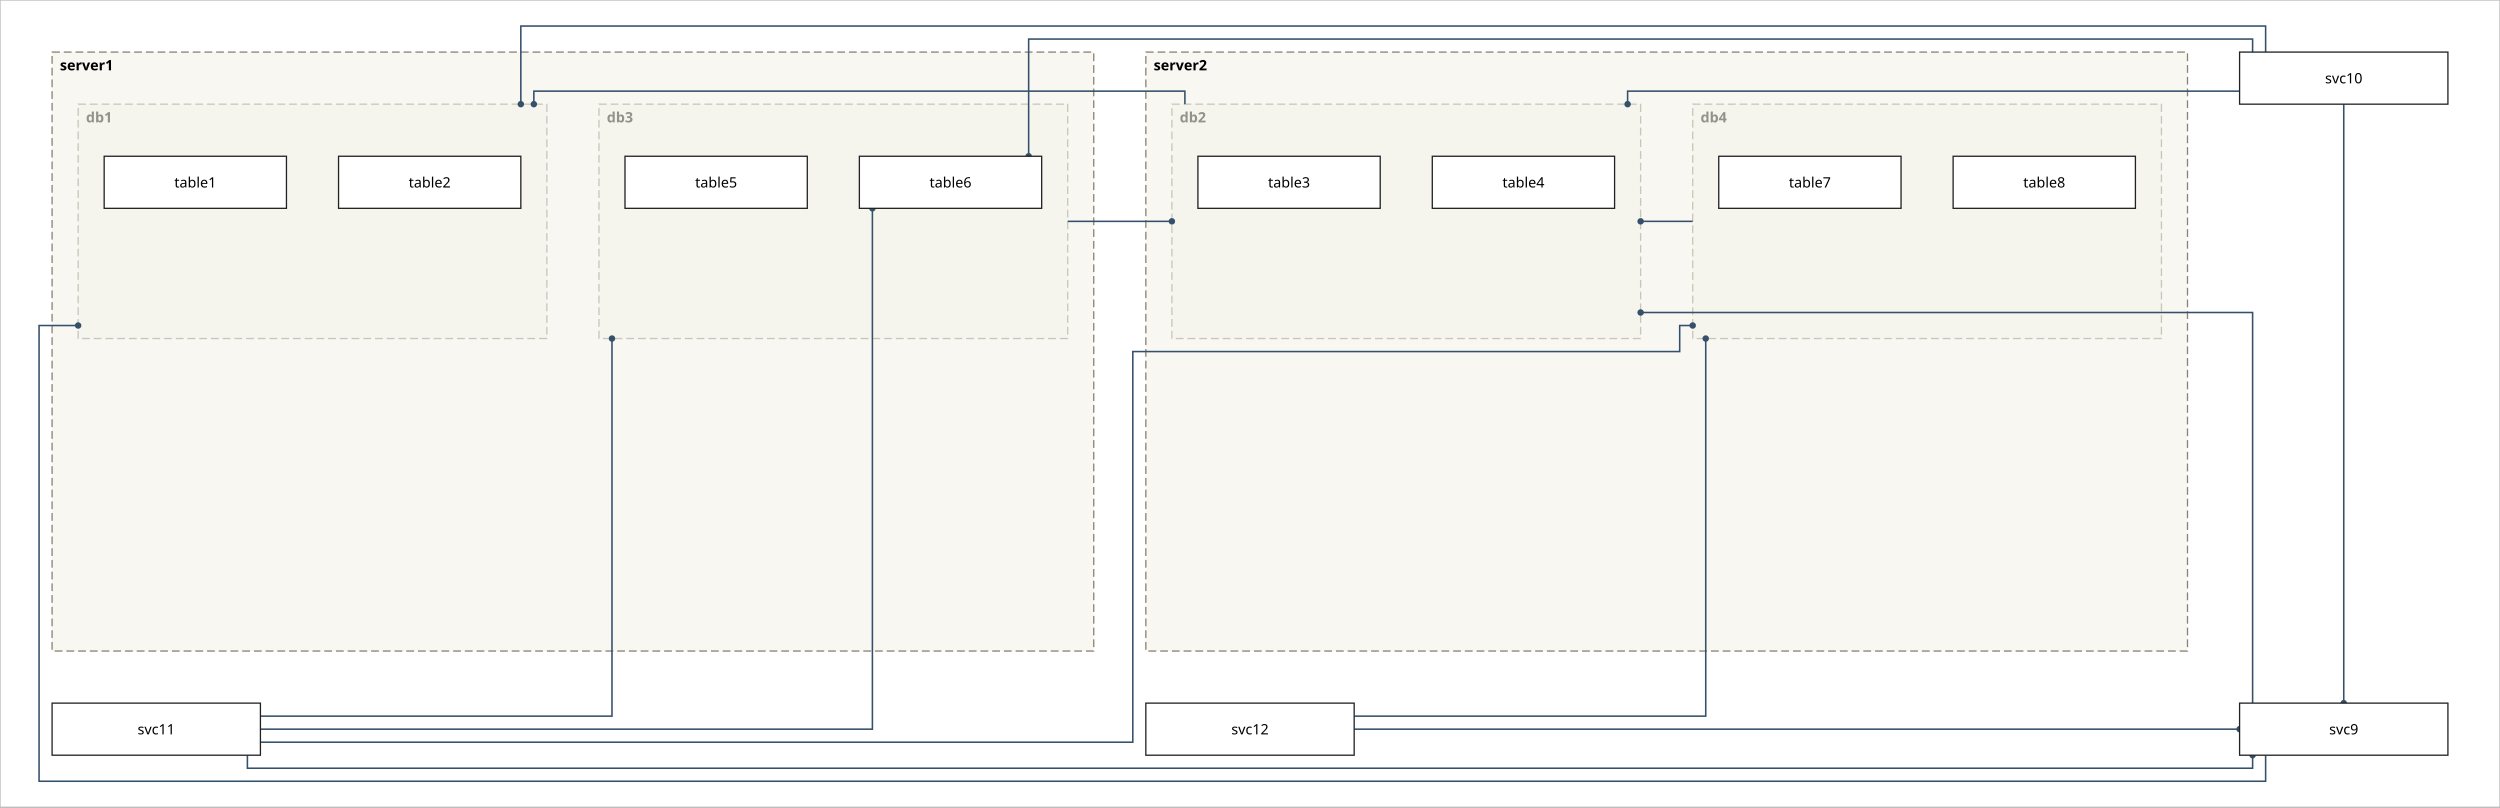
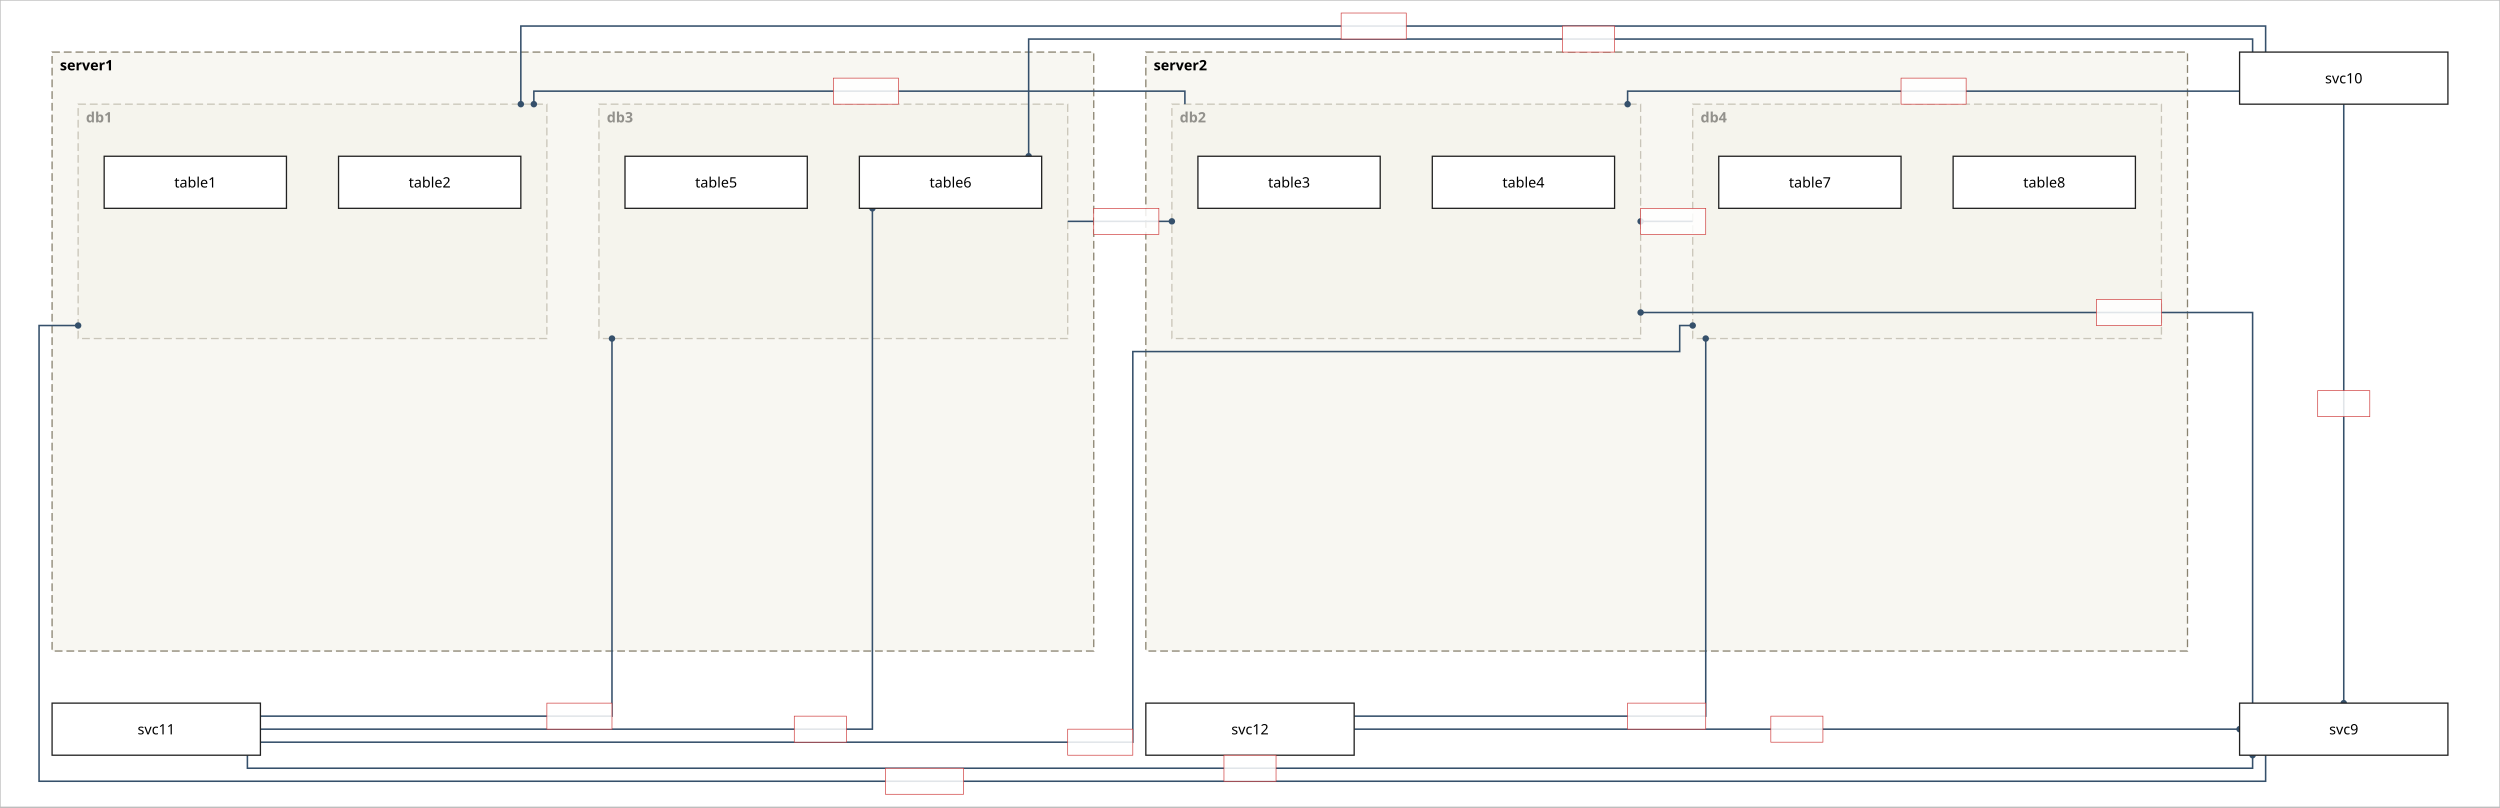
<svg xmlns="http://www.w3.org/2000/svg" width="1920" height="620" viewBox="0 0 1920 620" font-family="sans-serif" font-size="11">
  <rect width="100%" height="100%" fill="#fff" stroke="#bbb" />
  <rect x="60" y="80" width="360" height="180" fill="#f3f1ea" fill-opacity="0.6" stroke="#8a8370" stroke-dasharray="6 3" />
  <text x="66" y="94" font-weight="bold">db1</text>
  <rect x="900" y="80" width="360" height="180" fill="#f3f1ea" fill-opacity="0.6" stroke="#8a8370" stroke-dasharray="6 3" />
  <text x="906" y="94" font-weight="bold">db2</text>
  <rect x="460" y="80" width="360" height="180" fill="#f3f1ea" fill-opacity="0.6" stroke="#8a8370" stroke-dasharray="6 3" />
  <text x="466" y="94" font-weight="bold">db3</text>
  <rect x="1300" y="80" width="360" height="180" fill="#f3f1ea" fill-opacity="0.6" stroke="#8a8370" stroke-dasharray="6 3" />
  <text x="1306" y="94" font-weight="bold">db4</text>
  <rect x="40" y="40" width="800" height="460" fill="#f3f1ea" fill-opacity="0.6" stroke="#8a8370" stroke-dasharray="6 3" />
  <text x="46" y="54" font-weight="bold">server1</text>
  <rect x="880" y="40" width="800" height="460" fill="#f3f1ea" fill-opacity="0.6" stroke="#8a8370" stroke-dasharray="6 3" />
  <text x="886" y="54" font-weight="bold">server2</text>
  <polyline points="910,80 910,70 410,70 410,80" fill="none" stroke="#35506b" stroke-width="1.2" />
  <circle cx="410" cy="80" r="2.5" fill="#35506b" />
  <polyline points="820,170 900,170" fill="none" stroke="#35506b" stroke-width="1.2" />
  <circle cx="900" cy="170" r="2.5" fill="#35506b" />
  <polyline points="1300,170 1260,170" fill="none" stroke="#35506b" stroke-width="1.2" />
  <circle cx="1260" cy="170" r="2.5" fill="#35506b" />
  <polyline points="1740,40 1740,20 400,20 400,80" fill="none" stroke="#35506b" stroke-width="1.2" />
  <circle cx="400" cy="80" r="2.5" fill="#35506b" />
  <polyline points="1720,70 1250,70 1250,80" fill="none" stroke="#35506b" stroke-width="1.2" />
  <circle cx="1250" cy="80" r="2.5" fill="#35506b" />
  <polyline points="1730,40 1730,30 790,30 790,120" fill="none" stroke="#35506b" stroke-width="1.2" />
  <circle cx="790" cy="120" r="2.5" fill="#35506b" />
  <polyline points="1800,80 1800,540" fill="none" stroke="#35506b" stroke-width="1.2" />
  <circle cx="1800" cy="540" r="2.5" fill="#35506b" />
  <polyline points="200,550 470,550 470,260" fill="none" stroke="#35506b" stroke-width="1.2" />
  <circle cx="470" cy="260" r="2.5" fill="#35506b" />
  <polyline points="200,560 670,560 670,160" fill="none" stroke="#35506b" stroke-width="1.2" />
  <circle cx="670" cy="160" r="2.5" fill="#35506b" />
  <polyline points="200,570 870,570 870,270 1290,270 1290,250 1300,250" fill="none" stroke="#35506b" stroke-width="1.2" />
  <circle cx="1300" cy="250" r="2.5" fill="#35506b" />
  <polyline points="190,580 190,590 1730,590 1730,580" fill="none" stroke="#35506b" stroke-width="1.2" />
  <circle cx="1730" cy="580" r="2.5" fill="#35506b" />
  <polyline points="1040,550 1310,550 1310,260" fill="none" stroke="#35506b" stroke-width="1.2" />
  <circle cx="1310" cy="260" r="2.5" fill="#35506b" />
  <polyline points="1040,560 1720,560" fill="none" stroke="#35506b" stroke-width="1.2" />
  <circle cx="1720" cy="560" r="2.5" fill="#35506b" />
  <polyline points="1740,580 1740,600 30,600 30,250 60,250" fill="none" stroke="#35506b" stroke-width="1.2" />
  <circle cx="60" cy="250" r="2.5" fill="#35506b" />
  <polyline points="1730,540 1730,240 1260,240" fill="none" stroke="#35506b" stroke-width="1.2" />
  <circle cx="1260" cy="240" r="2.5" fill="#35506b" />
  <rect x="80" y="120" width="140" height="40" fill="#fff" stroke="#222" />
  <text x="150" y="144" text-anchor="middle">table1</text>
  <rect x="260" y="120" width="140" height="40" fill="#fff" stroke="#222" />
  <text x="330" y="144" text-anchor="middle">table2</text>
  <rect x="920" y="120" width="140" height="40" fill="#fff" stroke="#222" />
  <text x="990" y="144" text-anchor="middle">table3</text>
  <rect x="1100" y="120" width="140" height="40" fill="#fff" stroke="#222" />
  <text x="1170" y="144" text-anchor="middle">table4</text>
  <rect x="480" y="120" width="140" height="40" fill="#fff" stroke="#222" />
  <text x="550" y="144" text-anchor="middle">table5</text>
  <rect x="660" y="120" width="140" height="40" fill="#fff" stroke="#222" />
  <text x="730" y="144" text-anchor="middle">table6</text>
  <rect x="1320" y="120" width="140" height="40" fill="#fff" stroke="#222" />
  <text x="1390" y="144" text-anchor="middle">table7</text>
  <rect x="1500" y="120" width="140" height="40" fill="#fff" stroke="#222" />
  <text x="1570" y="144" text-anchor="middle">table8</text>
  <rect x="1720" y="40" width="160" height="40" fill="#fff" stroke="#222" />
  <text x="1800" y="64" text-anchor="middle">svc10</text>
  <rect x="40" y="540" width="160" height="40" fill="#fff" stroke="#222" />
  <text x="120" y="564" text-anchor="middle">svc11</text>
  <rect x="880" y="540" width="160" height="40" fill="#fff" stroke="#222" />
  <text x="960" y="564" text-anchor="middle">svc12</text>
  <rect x="1720" y="540" width="160" height="40" fill="#fff" stroke="#222" />
  <text x="1800" y="564" text-anchor="middle">svc9</text>
+   <rect x="640" y="60" width="50" height="20" fill="#fff" fill-opacity="0.85" stroke="#c33" stroke-width="0.5" />
+   <rect x="840" y="160" width="50" height="20" fill="#fff" fill-opacity="0.85" stroke="#c33" stroke-width="0.5" />
+   <rect x="1260" y="160" width="50" height="20" fill="#fff" fill-opacity="0.85" stroke="#c33" stroke-width="0.5" />
+   <rect x="1030" y="10" width="50" height="20" fill="#fff" fill-opacity="0.85" stroke="#c33" stroke-width="0.5" />
+   <rect x="1460" y="60" width="50" height="20" fill="#fff" fill-opacity="0.85" stroke="#c33" stroke-width="0.5" />
+   <rect x="1200" y="20" width="40" height="20" fill="#fff" fill-opacity="0.85" stroke="#c33" stroke-width="0.5" />
+   <rect x="1780" y="300" width="40" height="20" fill="#fff" fill-opacity="0.85" stroke="#c33" stroke-width="0.5" />
+   <rect x="420" y="540" width="50" height="20" fill="#fff" fill-opacity="0.85" stroke="#c33" stroke-width="0.5" />
+   <rect x="610" y="550" width="40" height="20" fill="#fff" fill-opacity="0.85" stroke="#c33" stroke-width="0.5" />
+   <rect x="820" y="560" width="50" height="20" fill="#fff" fill-opacity="0.85" stroke="#c33" stroke-width="0.5" />
+   <rect x="940" y="580" width="40" height="20" fill="#fff" fill-opacity="0.85" stroke="#c33" stroke-width="0.5" />
+   <rect x="1250" y="540" width="60" height="20" fill="#fff" fill-opacity="0.85" stroke="#c33" stroke-width="0.5" />
+   <rect x="1360" y="550" width="40" height="20" fill="#fff" fill-opacity="0.85" stroke="#c33" stroke-width="0.5" />
+   <rect x="680" y="590" width="60" height="20" fill="#fff" fill-opacity="0.85" stroke="#c33" stroke-width="0.5" />
+   <rect x="1610" y="230" width="50" height="20" fill="#fff" fill-opacity="0.85" stroke="#c33" stroke-width="0.5" />
</svg>
